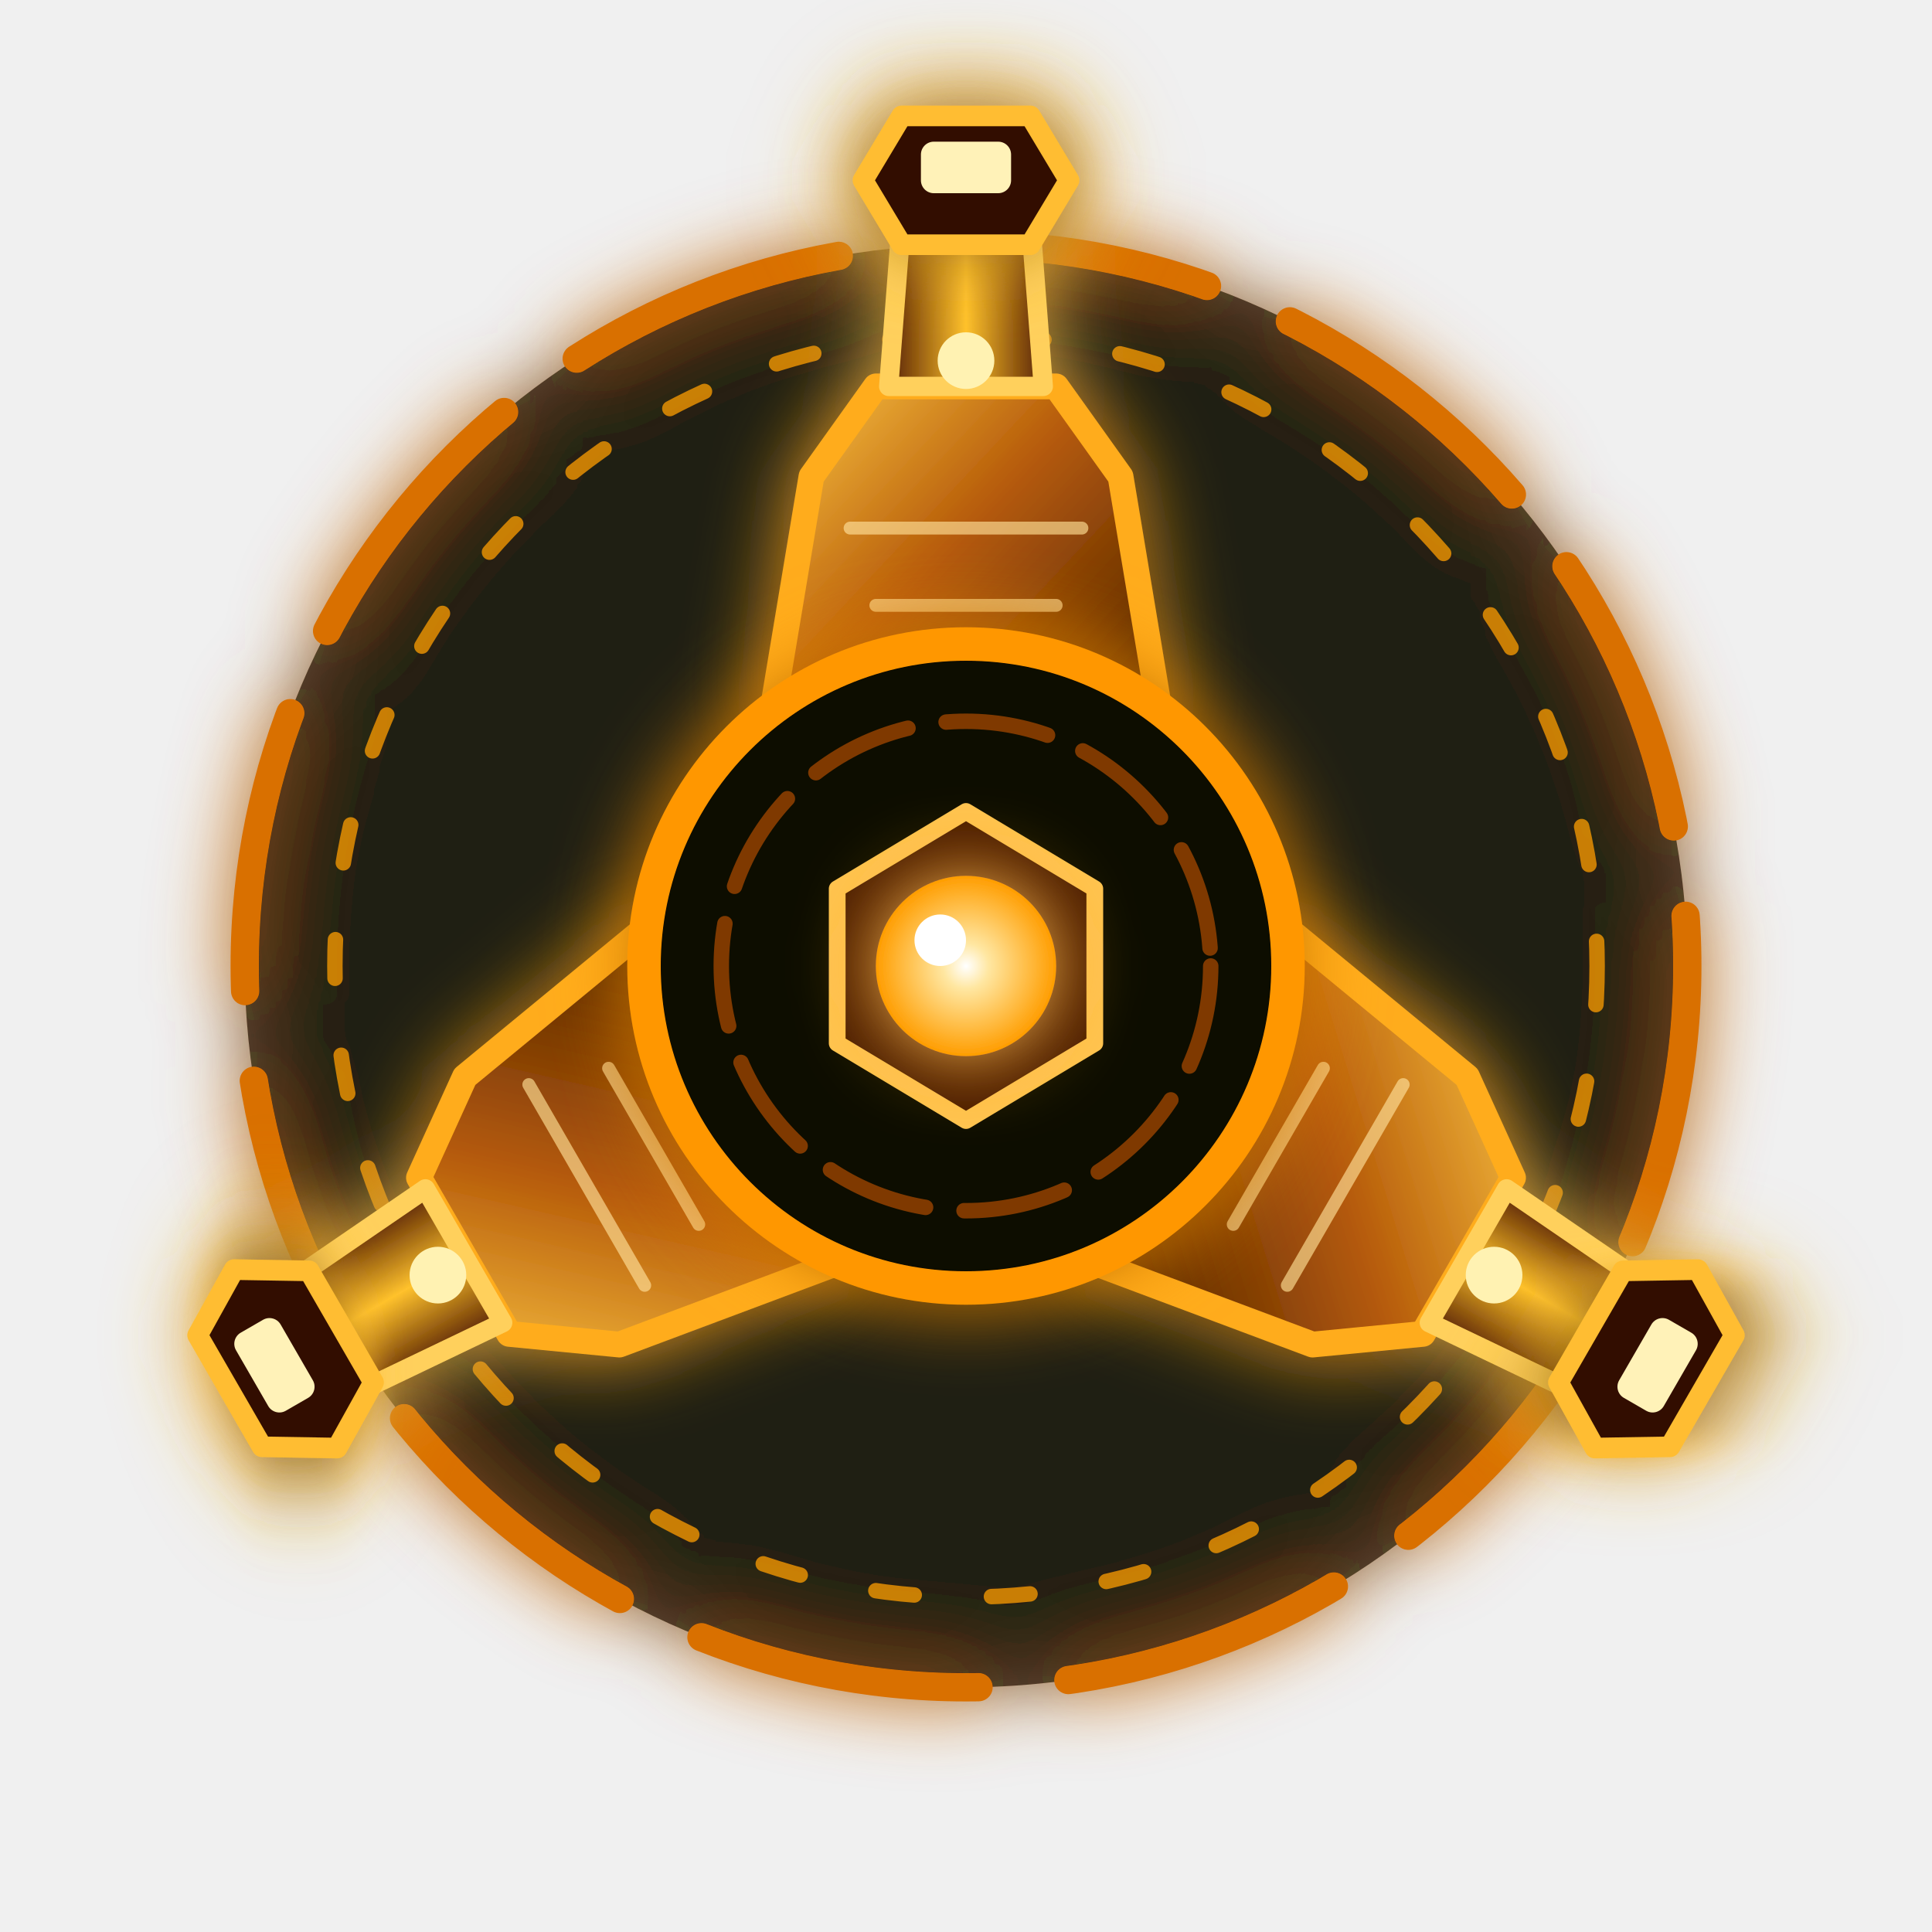
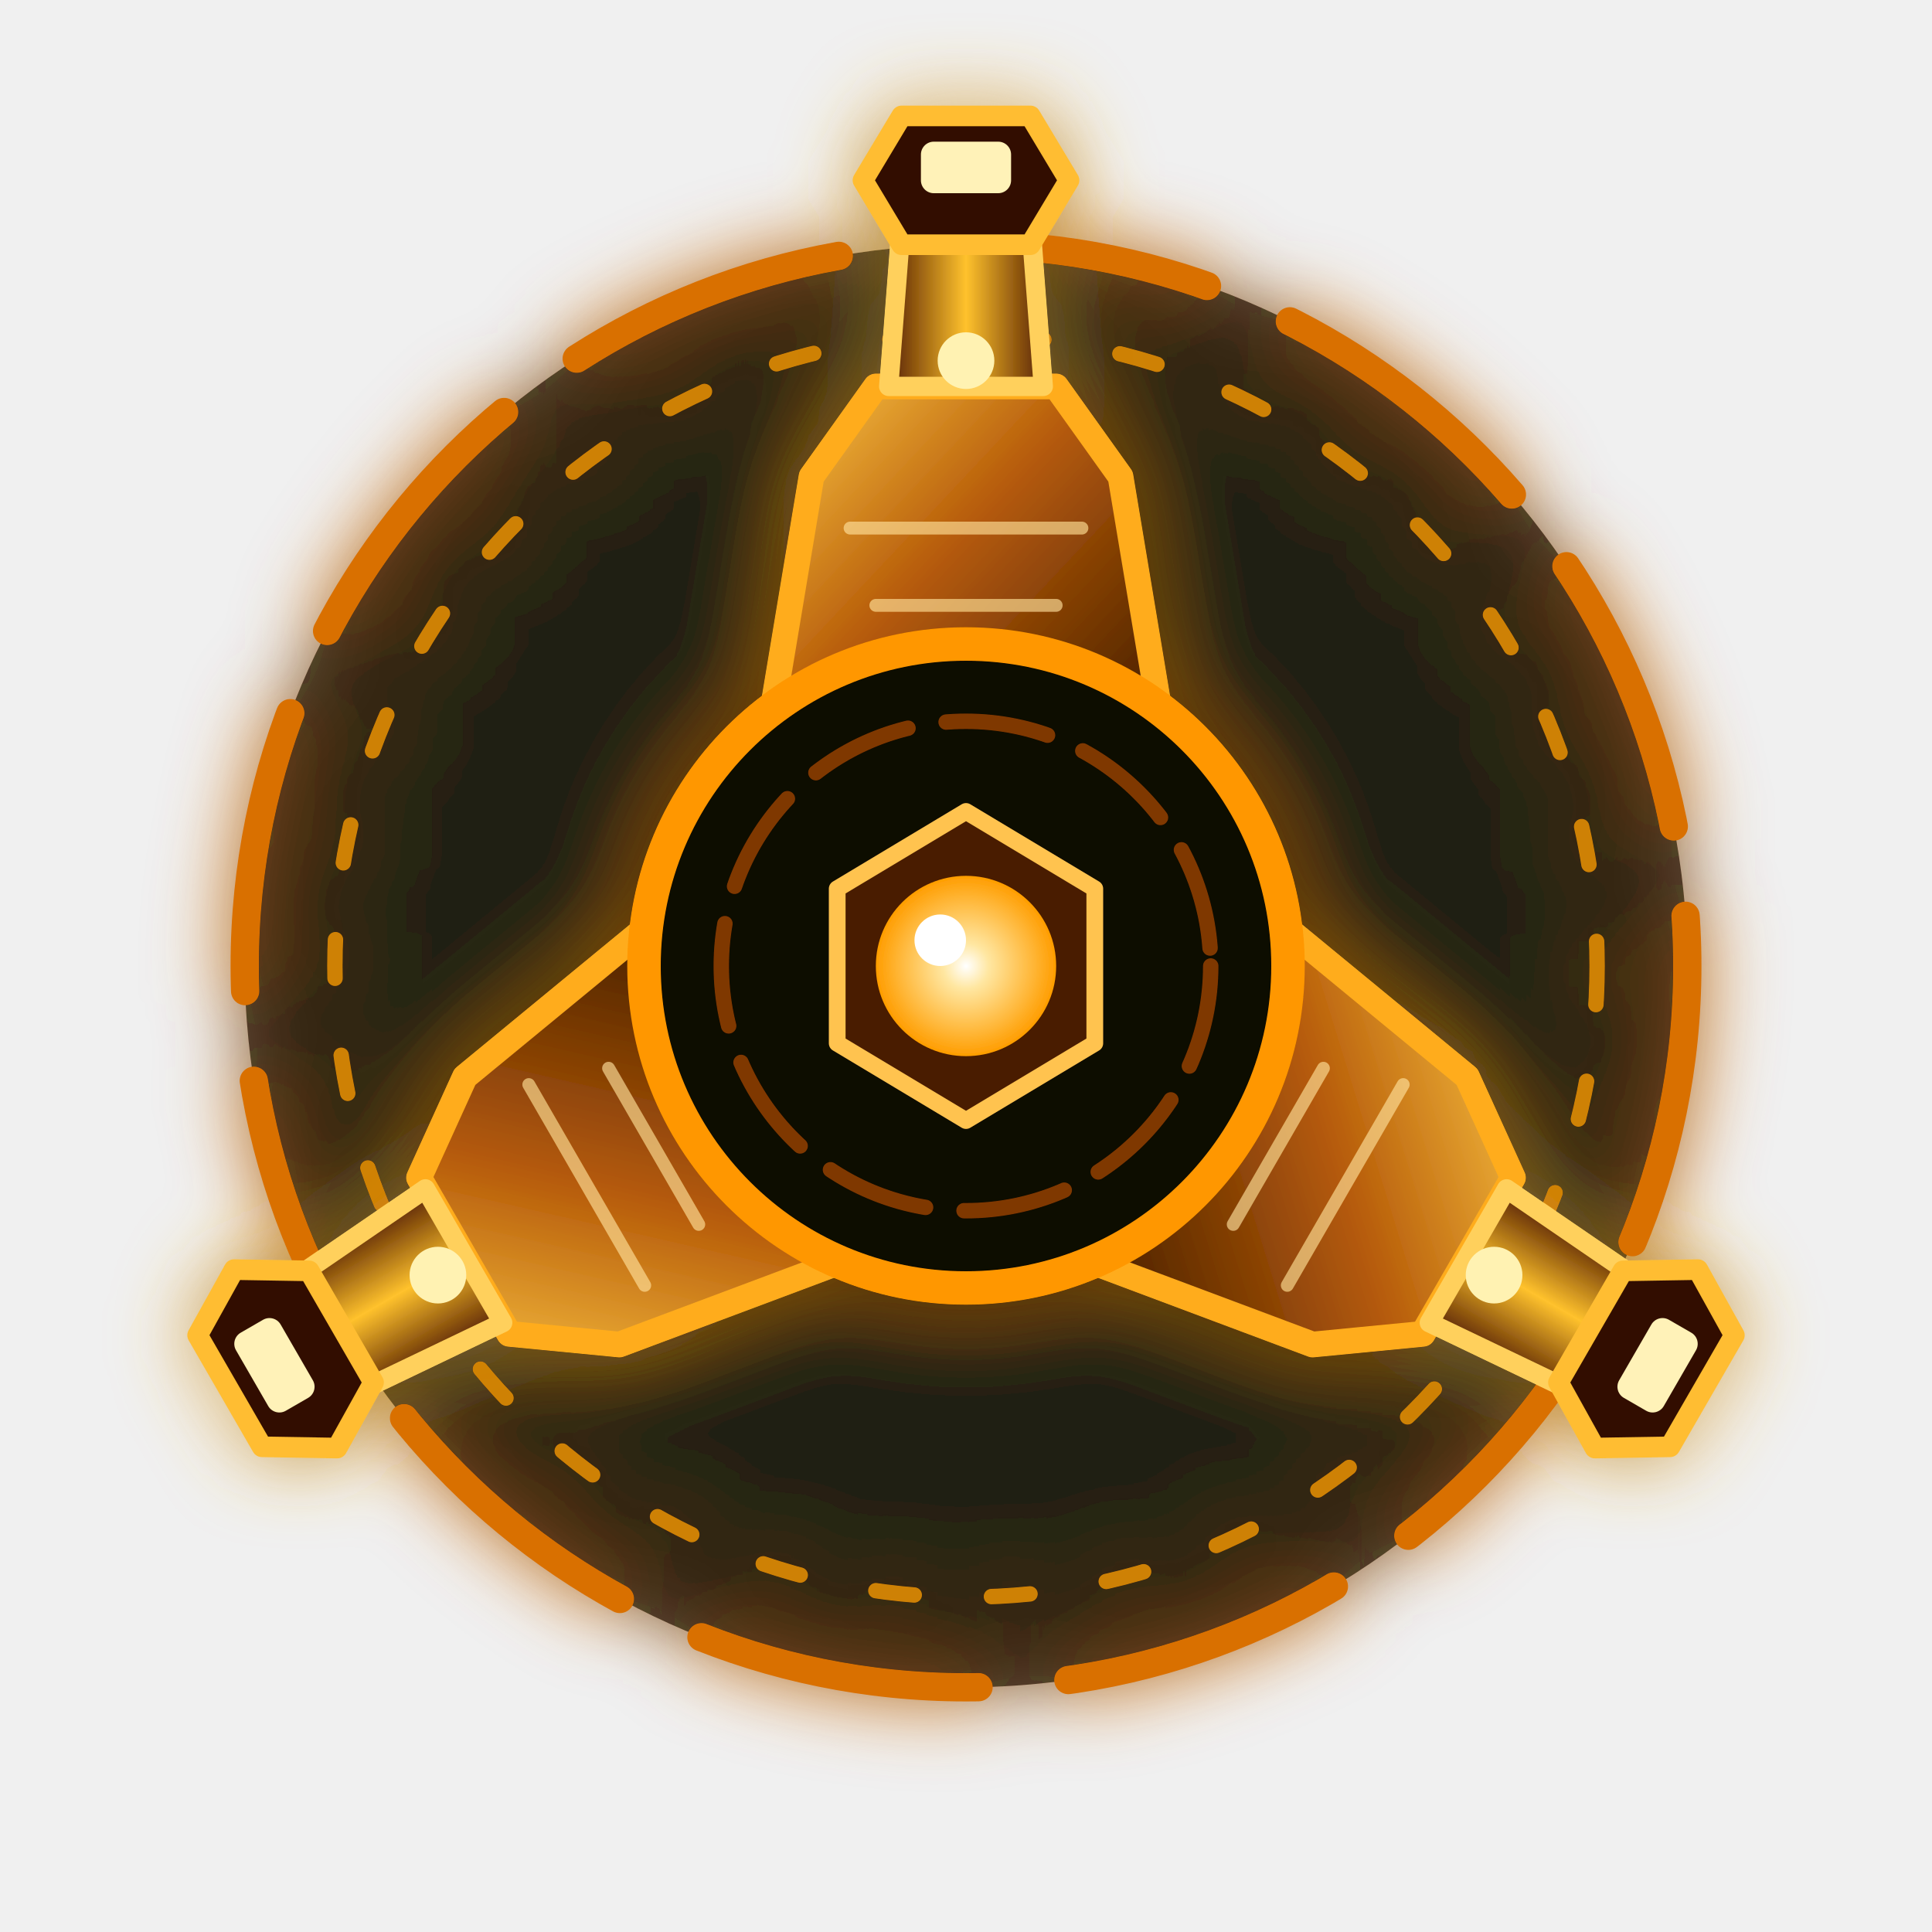
<svg xmlns="http://www.w3.org/2000/svg" width="150" height="150" viewBox="0 0 150 150">
  <defs>
    <linearGradient id="metal" x1="0" y1="0" x2="1" y2="1">
      <stop offset="0" stop-color="#ffcb48" />
      <stop offset="0.42" stop-color="#b65b08" />
      <stop offset="1" stop-color="#301203" />
    </linearGradient>
    <linearGradient id="barrel" x1="0" y1="0" x2="1" y2="0">
      <stop offset="0" stop-color="#572100" />
      <stop offset="0.5" stop-color="#ffc22d" />
      <stop offset="1" stop-color="#572100" />
    </linearGradient>
    <radialGradient id="core">
      <stop offset="0" stop-color="#ffffff" />
      <stop offset="0.25" stop-color="#ffe7a2" />
      <stop offset="1" stop-color="#ff9d00" />
    </radialGradient>
    <filter id="glow" x="-80%" y="-80%" width="260%" height="260%">
      <feGaussianBlur stdDeviation="3" result="blur" />
      <feMerge>
        <feMergeNode in="blur" />
        <feMergeNode in="SourceGraphic" />
      </feMerge>
    </filter>
    <g id="cannon" stroke-linejoin="round" stroke-linecap="round">
      <path d="M-15 -20 L-12 -38 L-7 -45 L7 -45 L12 -38 L15 -20 L8 -13 L-8 -13 Z" fill="url(#metal)" stroke="#ffac1c" stroke-width="2" />
      <path d="M-6 -45 L-5 -58 L5 -58 L6 -45 Z" fill="url(#barrel)" stroke="#ffd05c" stroke-width="1.5" />
-       <path d="M-8 -61 L-5 -66 L5 -66 L8 -61 L5 -56 L-5 -56 Z" fill="#331100" stroke="#ffbd32" stroke-width="1.6" filter="url(#glow)" />
+       <path d="M-8 -61 L-5 -66 L5 -66 L8 -61 L5 -56 L-5 -56 Z" fill="#331100" stroke="#ffbd32" stroke-width="1.6" />
      <rect x="-3.5" y="-64" width="7" height="4" rx="1" fill="#fff2b8" />
      <path d="M-9 -34 L9 -34 M-7 -28 L7 -28" stroke="#ffe09a" stroke-width="1" opacity="0.65" />
    </g>
  </defs>
-   <g transform="translate(75 75)" stroke-linejoin="round" stroke-linecap="round">
-     <circle r="56" fill="#130900" fill-opacity="0.72" stroke="#d97000" stroke-width="2.2" stroke-dasharray="22 7" filter="url(#glow)" />
+   <g transform="translate(75 75)" stroke-linejoin="round" stroke-linecap="round" filter="url(#glow)">
+     <circle r="56" fill="#130900" fill-opacity="0.72" stroke="#d97000" stroke-width="2.2" stroke-dasharray="22 7" />
    <circle r="49" fill="none" stroke="#ff9d00" stroke-width="1.2" stroke-dasharray="3 6" opacity="0.75" />
    <path d="M0 -40 L35 20 L-35 20 Z" fill="#160b02" stroke="#ffbd39" stroke-width="2" />
    <path d="M0 -31 L27 16 L-27 16 Z" fill="url(#metal)" stroke="#a74f04" stroke-width="1.5" opacity="0.9" />
    <path d="M0 -40 L0 -25 M35 20 L22 13 M-35 20 L-22 13" stroke="#ffe5a6" stroke-width="1.4" opacity="0.65" />
-     <g filter="url(#glow)">
+     <g>
      <use href="#cannon" />
      <use href="#cannon" transform="rotate(120)" />
      <use href="#cannon" transform="rotate(240)" />
    </g>
-     <circle r="25" fill="#0d0702" stroke="#ff9700" stroke-width="2.6" filter="url(#glow)" />
+     <circle r="25" fill="#0d0702" stroke="#ff9700" stroke-width="2.6" />
    <circle r="19" fill="none" stroke="#7f3900" stroke-width="1.2" stroke-dasharray="8 3" />
    <path d="M0 -12 L10 -6 L10 6 L0 12 L-10 6 L-10 -6 Z" fill="#4a1c00" stroke="#ffc350" stroke-width="1.3" />
-     <circle r="7" fill="url(#core)" filter="url(#glow)" />
+     <circle r="7" fill="url(#core)" />
    <circle cx="-2" cy="-2" r="2" fill="#ffffff" />
    <circle cx="0" cy="-47" r="2.2" fill="#fff2b2" />
    <circle cx="41" cy="24" r="2.2" fill="#fff2b2" />
    <circle cx="-41" cy="24" r="2.2" fill="#fff2b2" />
  </g>
</svg>
